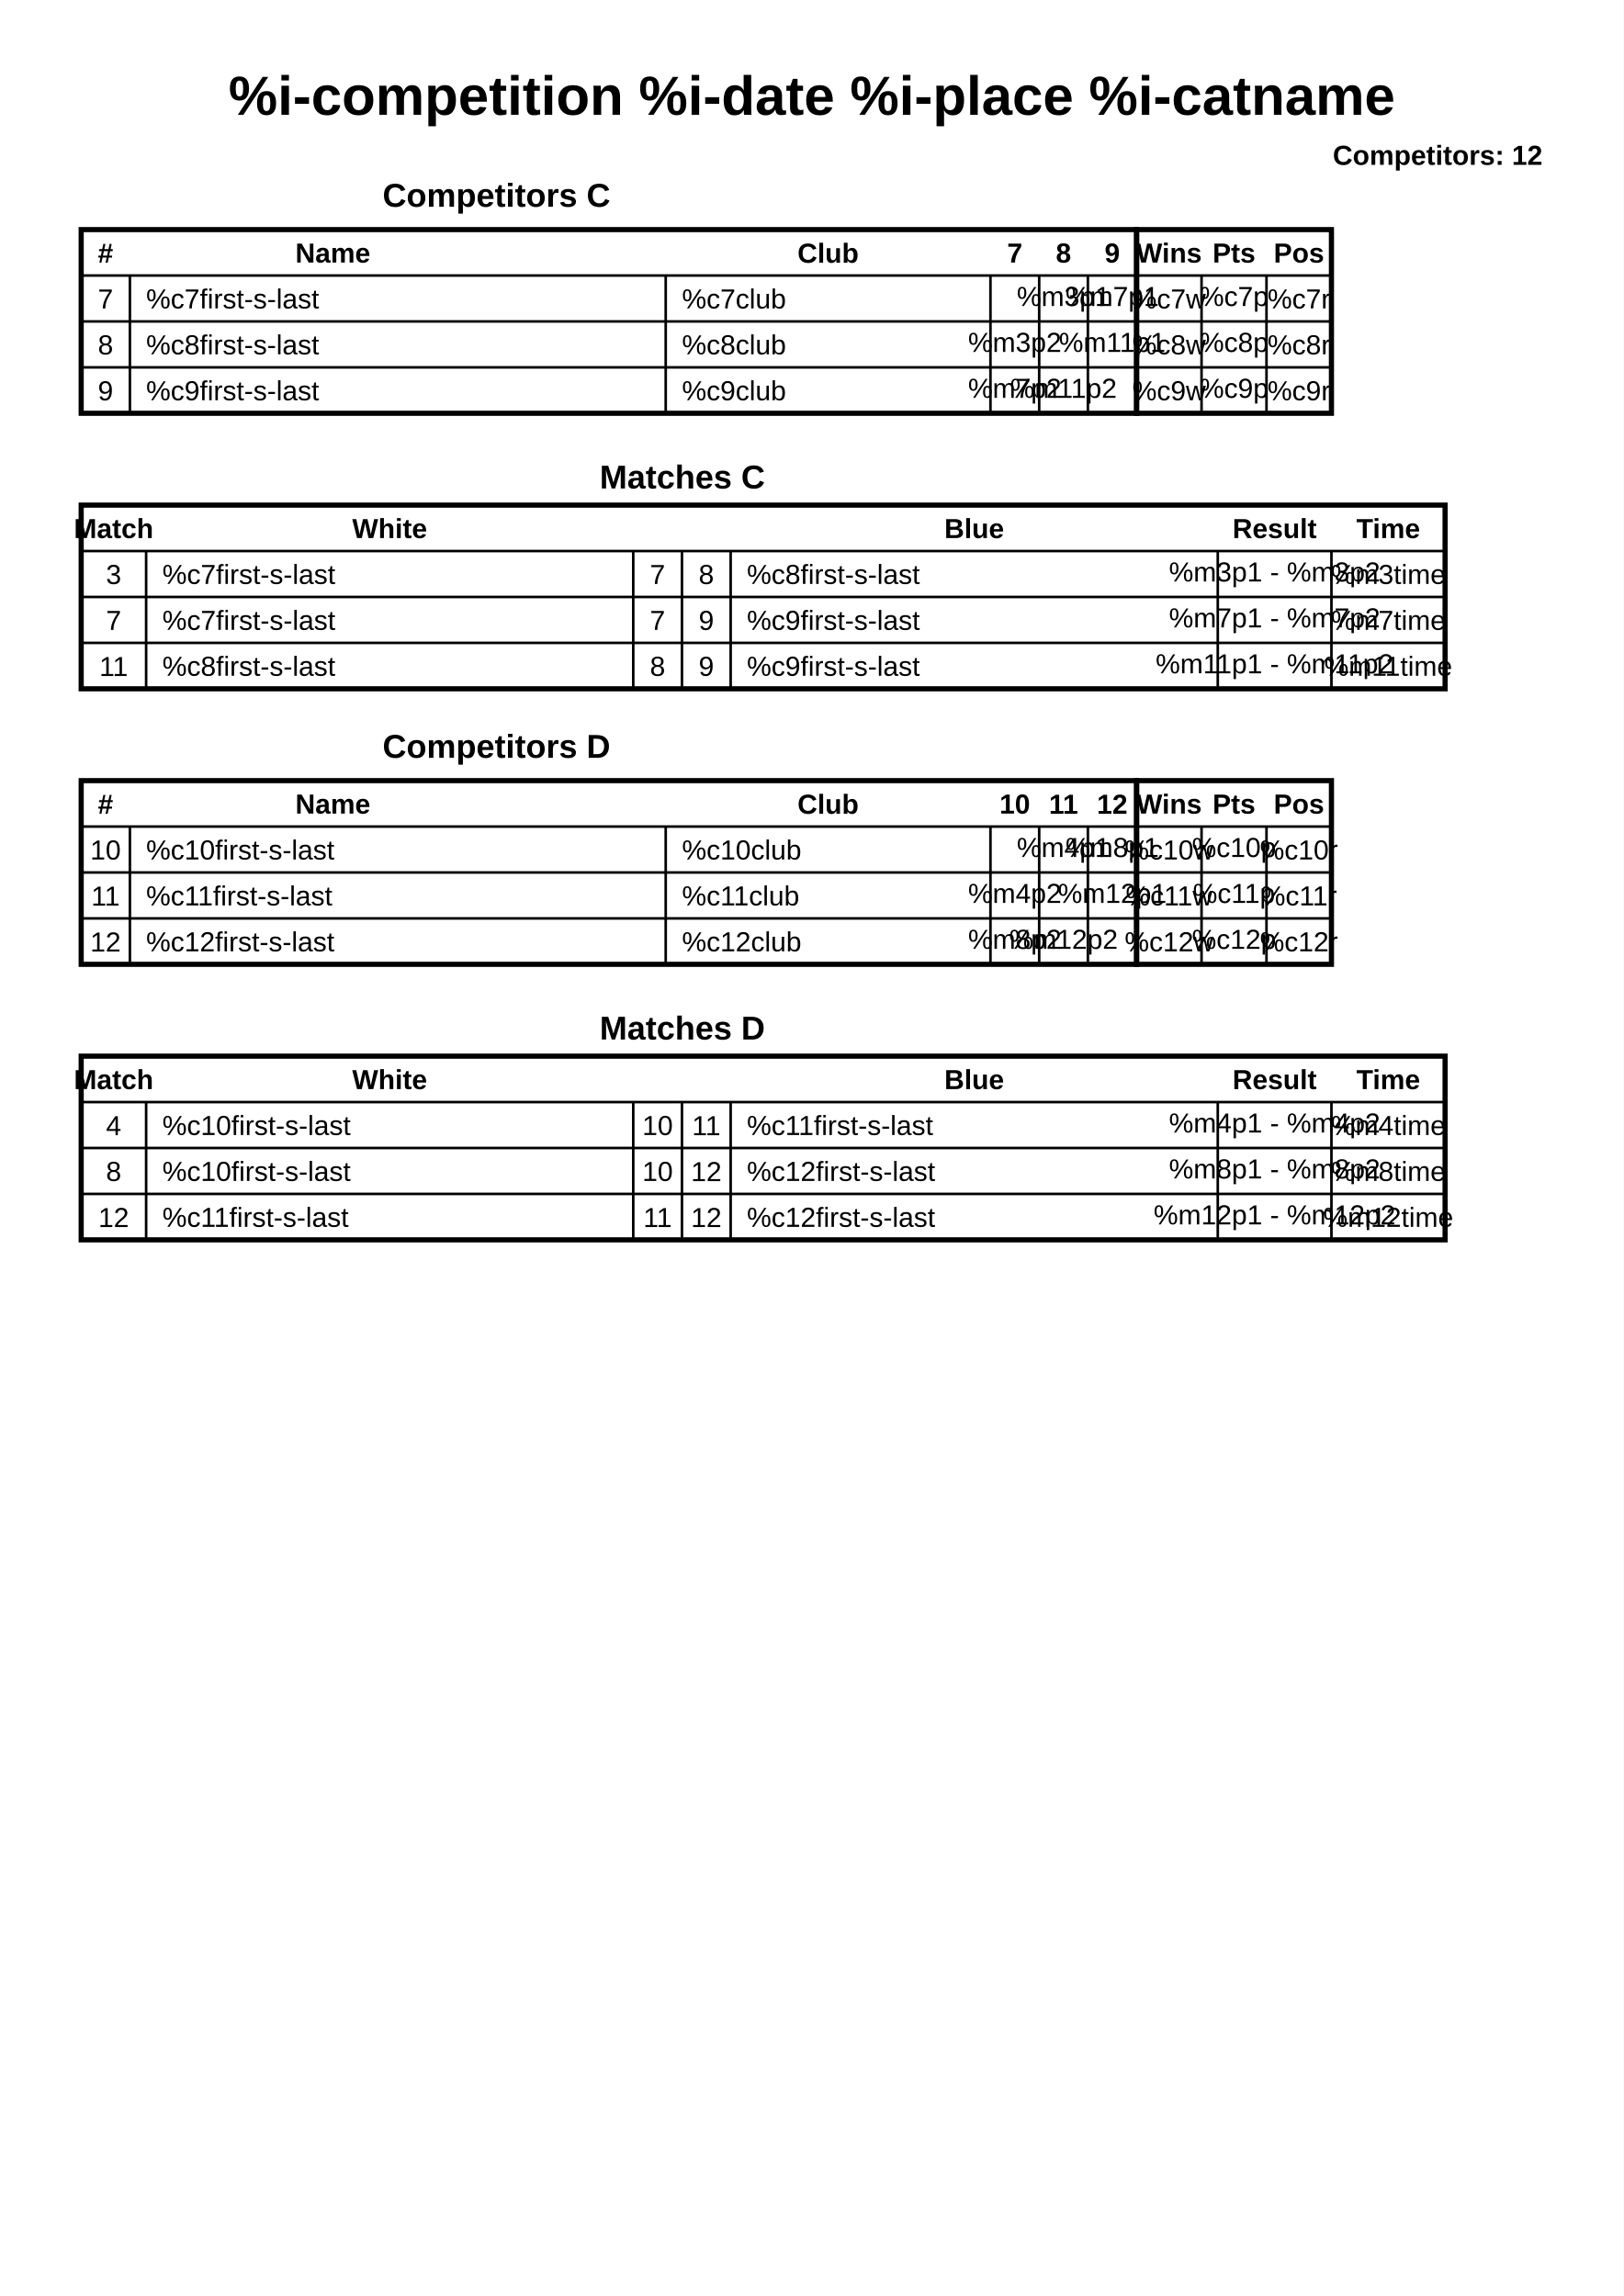
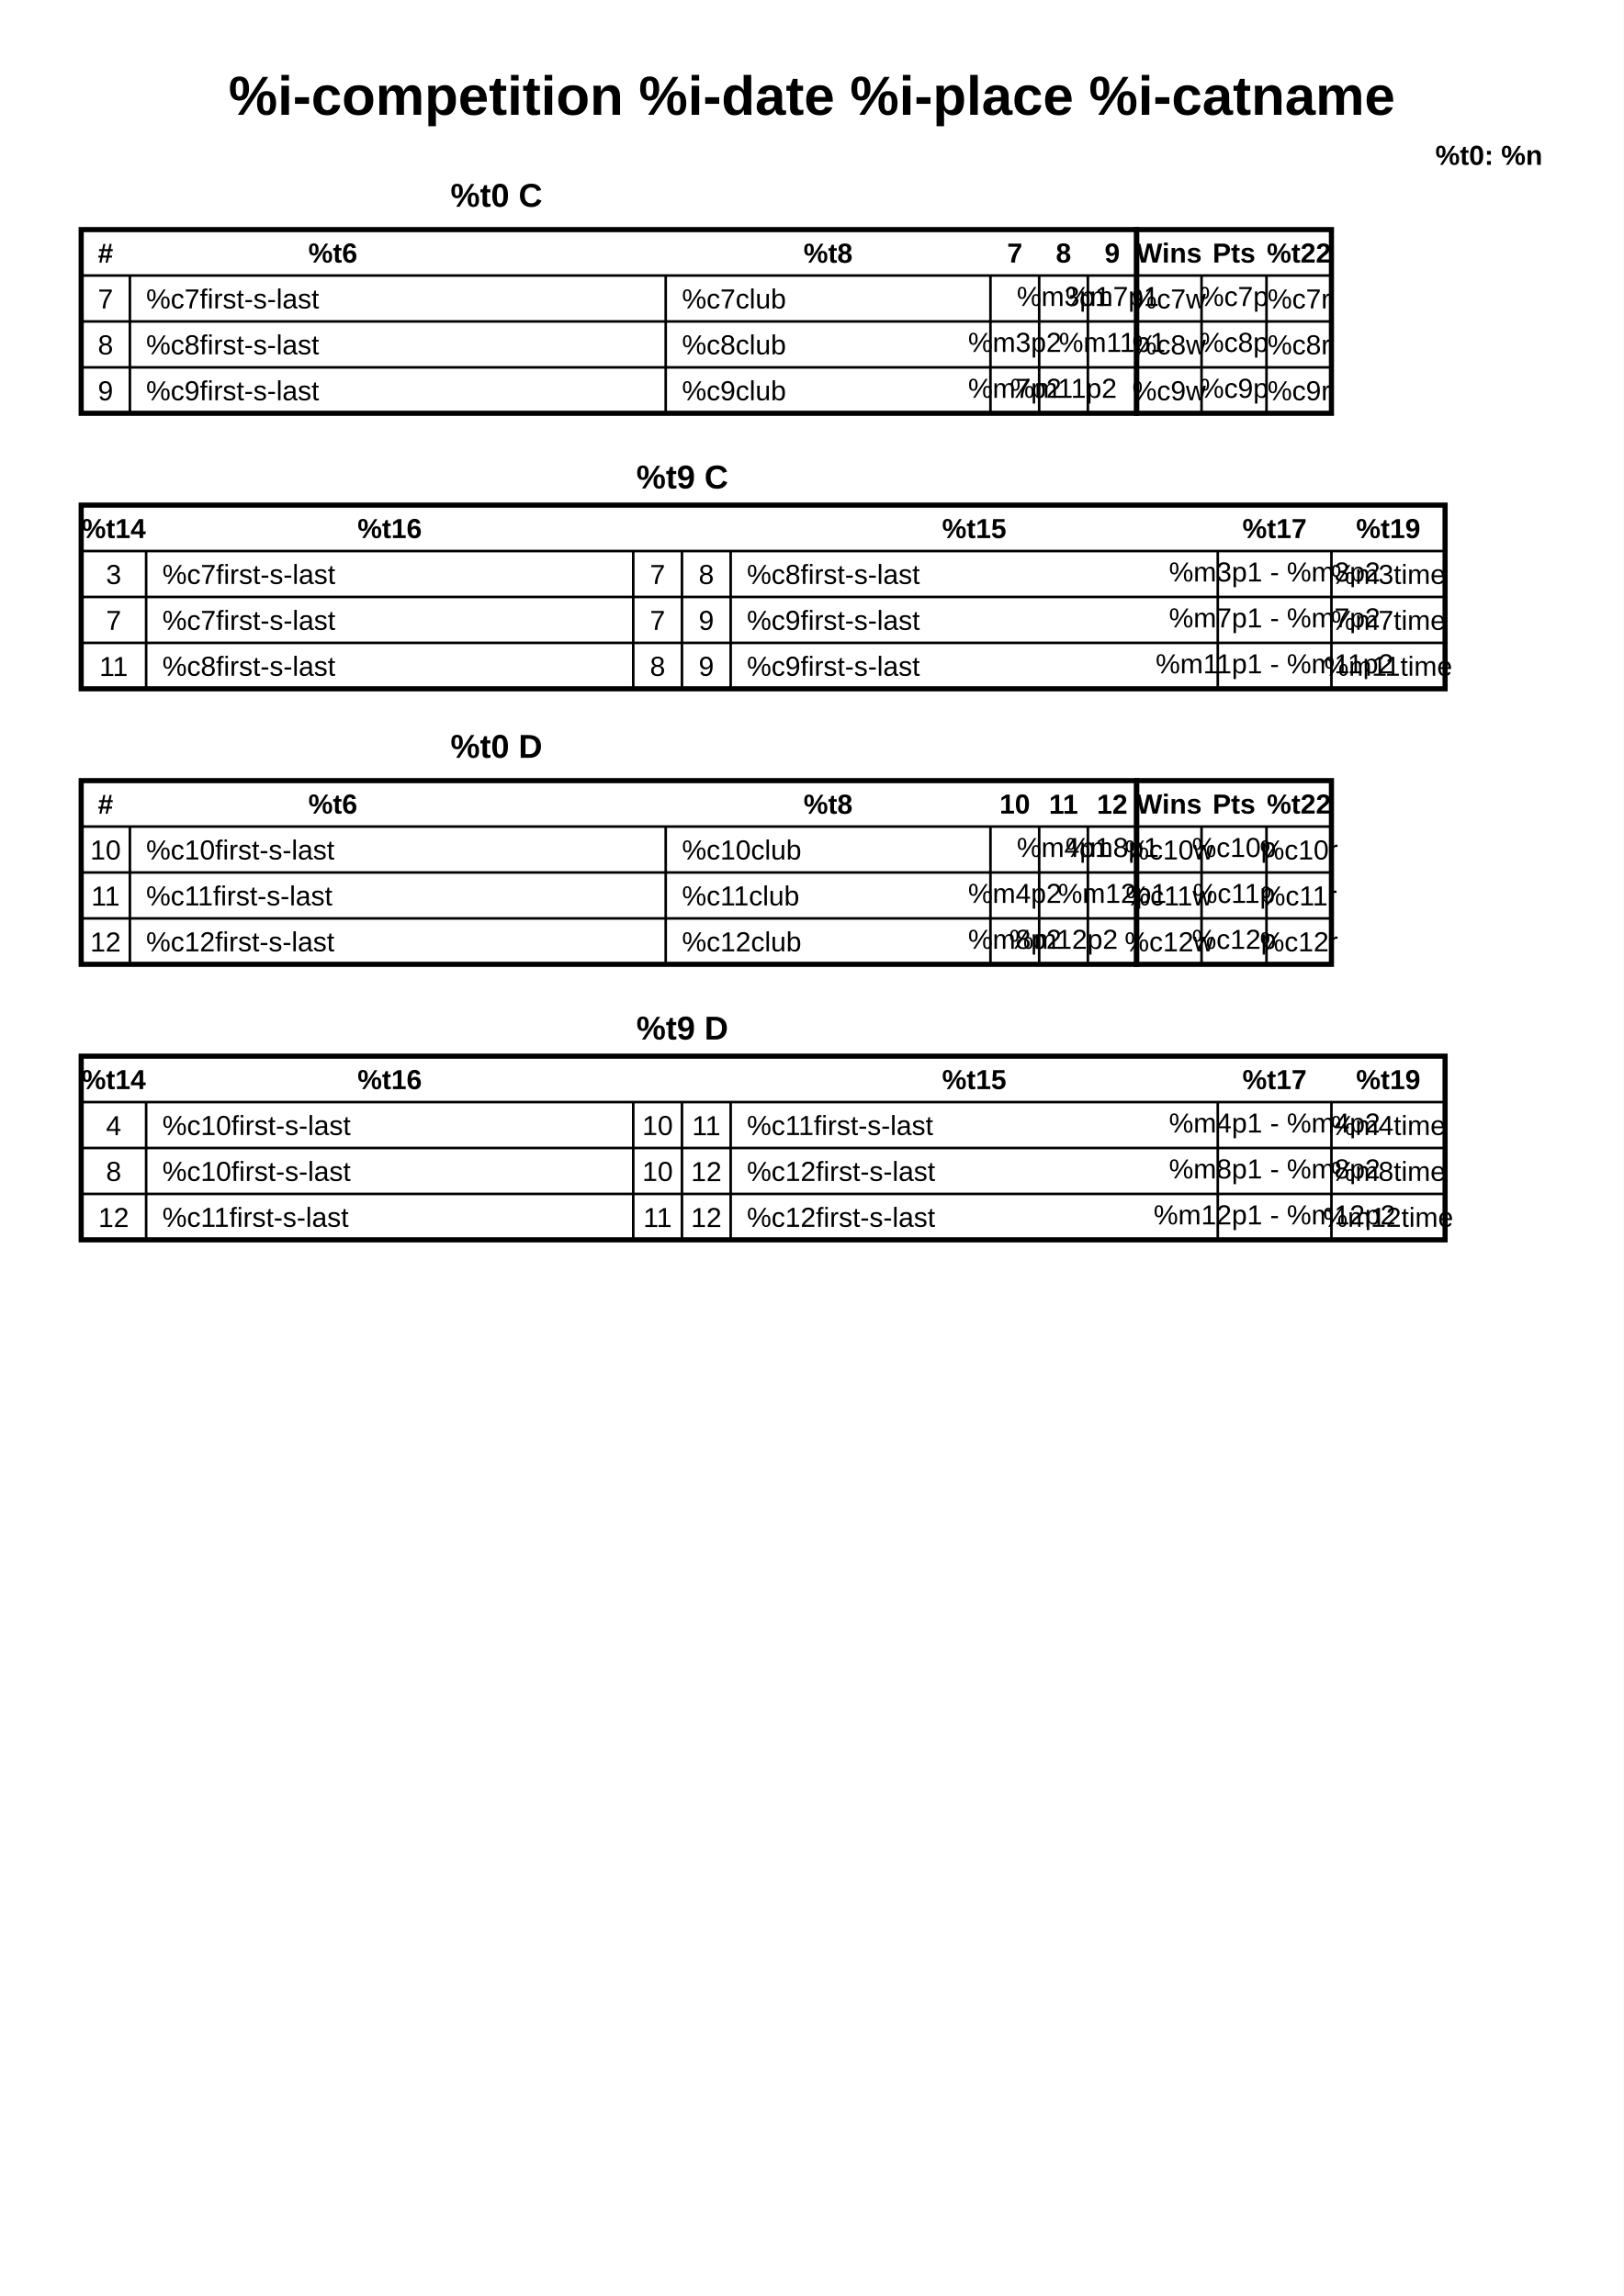
<svg xmlns="http://www.w3.org/2000/svg" width="630px" height="891px" id="judoshiai" version="1.1">
  <style type="text/css">  tspan.cmpx { fill: red; }  </style>
  <g id="layer1" style="opacity:1">
    <rect x="0.00" y="0.00" width="630.00" height="891.00" style="fill:white;stroke:none" />
    <text style="font-size:21.38px;font-style:normal;font-weight:bold;letter-spacing:0px;word-spacing:0px;fill:#000000;fill-opacity:1;stroke:none;font-family:Arial;text-anchor:middle;text-align:center" x="315.00" y="44.55">
      <tspan>%i-competition  %i-date  %i-place   %i-catname</tspan>
    </text>
    <text style="font-size:10.69px;font-style:normal;font-weight:bold;line-height:125%;letter-spacing:0px;word-spacing:0px;fill:#000000;fill-opacity:1;stroke:none;font-family:Arial;text-anchor:end;text-align:left" x="598.50" y="63.97">
-       <tspan>Competitors: 12</tspan>
+       <tspan>%t0: %n</tspan>
    </text>
    <path d="M 31.50,89.10 l 409.50,0.00 l 0.00,71.28 l -409.50,0.00 z" style="fill:none; stroke:black; stroke-width:2" />
    <path d="M 31.50,106.92 l 409.50,0.00" style="fill:none; stroke:black; stroke-width:1" />
    <path d="M 31.50,124.74 l 409.50,0.00" style="fill:none; stroke:black; stroke-width:1" />
    <path d="M 31.50,142.56 l 409.50,0.00" style="fill:none; stroke:black; stroke-width:1" />
    <path d="M 50.40,106.92 l 0.00,53.46" style="fill:none; stroke:black; stroke-width:1" />
    <path d="M 258.30,106.92 l 0.00,53.46" style="fill:none; stroke:black; stroke-width:1" />
    <path d="M 384.30,106.92 l 0.00,53.46" style="fill:none; stroke:black; stroke-width:1" />
    <path d="M 403.20,106.92 l 0.00,53.46" style="fill:none; stroke:black; stroke-width:1" />
    <path d="M 422.10,106.92 l 0.00,53.46" style="fill:none; stroke:black; stroke-width:1" />
    <text x="192.64" y="80.24" style="font-size:12.83px;font-style:normal;font-weight:bold;fill:#000000;fill-opacity:1;stroke:none;font-family:Arial;text-anchor:middle;text-align:center">
-       <tspan>Competitors C</tspan>
+       <tspan>%t0 C</tspan>
    </text>
    <text x="40.95" y="101.95" style="font-size:10.69px;font-style:normal;font-weight:bold;fill:#000000;fill-opacity:1;stroke:none;font-family:Arial;text-anchor:middle;text-align:center">
      <tspan>#</tspan>
    </text>
    <text x="129.15" y="101.89" style="font-size:10.69px;font-style:normal;font-weight:bold;fill:#000000;fill-opacity:1;stroke:none;font-family:Arial;text-anchor:middle;text-align:center">
-       <tspan>Name</tspan>
+       <tspan>%t6</tspan>
    </text>
    <text x="321.30" y="101.95" style="font-size:10.69px;font-style:normal;font-weight:bold;fill:#000000;fill-opacity:1;stroke:none;font-family:Arial;text-anchor:middle;text-align:center">
-       <tspan>Club</tspan>
+       <tspan>%t8</tspan>
    </text>
    <text x="393.75" y="101.89" style="font-size:10.69px;font-style:normal;font-weight:bold;fill:#000000;fill-opacity:1;stroke:none;font-family:Arial;text-anchor:middle;text-align:center">
      <tspan>7</tspan>
    </text>
    <text x="412.65" y="101.89" style="font-size:10.69px;font-style:normal;font-weight:bold;fill:#000000;fill-opacity:1;stroke:none;font-family:Arial;text-anchor:middle;text-align:center">
      <tspan>8</tspan>
    </text>
    <text x="431.55" y="101.89" style="font-size:10.69px;font-style:normal;font-weight:bold;fill:#000000;fill-opacity:1;stroke:none;font-family:Arial;text-anchor:middle;text-align:center">
      <tspan>9</tspan>
    </text>
    <text x="40.95" y="119.71" style="font-size:10.69px;font-style:normal;font-weight:normal;fill:#000000;fill-opacity:1;stroke:none;font-family:Arial;text-anchor:middle;text-align:center">
      <tspan>7</tspan>
    </text>
    <text x="56.70" y="119.69" style="font-size:10.69px;font-style:normal;font-weight:normal;fill:#000000;fill-opacity:1;stroke:none;font-family:Arial">
      <tspan>%c7first-s-last</tspan>
    </text>
    <text x="264.60" y="119.69" style="font-size:10.69px;font-style:normal;font-weight:normal;fill:#000000;fill-opacity:1;stroke:none;font-family:Arial">
      <tspan>%c7club</tspan>
    </text>
    <text x="40.95" y="137.53" style="font-size:10.69px;font-style:normal;font-weight:normal;fill:#000000;fill-opacity:1;stroke:none;font-family:Arial;text-anchor:middle;text-align:center">
      <tspan>8</tspan>
    </text>
    <text x="56.70" y="137.51" style="font-size:10.69px;font-style:normal;font-weight:normal;fill:#000000;fill-opacity:1;stroke:none;font-family:Arial">
      <tspan>%c8first-s-last</tspan>
    </text>
    <text x="264.60" y="137.51" style="font-size:10.69px;font-style:normal;font-weight:normal;fill:#000000;fill-opacity:1;stroke:none;font-family:Arial">
      <tspan>%c8club</tspan>
    </text>
    <text x="40.95" y="155.35" style="font-size:10.69px;font-style:normal;font-weight:normal;fill:#000000;fill-opacity:1;stroke:none;font-family:Arial;text-anchor:middle;text-align:center">
      <tspan>9</tspan>
    </text>
    <text x="56.70" y="155.33" style="font-size:10.69px;font-style:normal;font-weight:normal;fill:#000000;fill-opacity:1;stroke:none;font-family:Arial">
      <tspan>%c9first-s-last</tspan>
    </text>
    <text x="264.60" y="155.33" style="font-size:10.69px;font-style:normal;font-weight:normal;fill:#000000;fill-opacity:1;stroke:none;font-family:Arial">
      <tspan>%c9club</tspan>
    </text>
    <path d="M 441.00,89.10 l 75.60,0.00 l 0.00,71.28 l -75.60,0.00 z" style="fill:none; stroke:black; stroke-width:2" />
    <path d="M 441.00,106.92 l 75.60,0.00" style="fill:none; stroke:black; stroke-width:1" />
    <path d="M 441.00,124.74 l 75.60,0.00" style="fill:none; stroke:black; stroke-width:1" />
    <path d="M 441.00,142.56 l 75.60,0.00" style="fill:none; stroke:black; stroke-width:1" />
    <path d="M 466.20,106.92 l 0.00,53.46" style="fill:none; stroke:black; stroke-width:1" />
    <path d="M 491.40,106.92 l 0.00,53.46" style="fill:none; stroke:black; stroke-width:1" />
    <text x="453.60" y="101.89" style="font-size:10.69px;font-style:normal;font-weight:bold;fill:#000000;fill-opacity:1;stroke:none;font-family:Arial;text-anchor:middle;text-align:center">
      <tspan>Wins</tspan>
    </text>
    <text x="478.80" y="101.89" style="font-size:10.69px;font-style:normal;font-weight:bold;fill:#000000;fill-opacity:1;stroke:none;font-family:Arial;text-anchor:middle;text-align:center">
      <tspan>Pts</tspan>
    </text>
    <text x="504.00" y="101.89" style="font-size:10.69px;font-style:normal;font-weight:bold;fill:#000000;fill-opacity:1;stroke:none;font-family:Arial;text-anchor:middle;text-align:center">
-       <tspan>Pos</tspan>
+       <tspan>%t22</tspan>
    </text>
    <text x="453.60" y="119.69" style="font-size:10.69px;font-style:normal;font-weight:normal;fill:#000000;fill-opacity:1;stroke:none;font-family:Arial;text-anchor:middle;text-align:center">
      <tspan>%c7w</tspan>
    </text>
    <text x="478.80" y="118.74" style="font-size:10.69px;font-style:normal;font-weight:normal;fill:#000000;fill-opacity:1;stroke:none;font-family:Arial;text-anchor:middle;text-align:center">
      <tspan>%c7p</tspan>
    </text>
    <text x="504.00" y="119.69" style="font-size:10.69px;font-style:normal;font-weight:normal;fill:#000000;fill-opacity:1;stroke:none;font-family:Arial;text-anchor:middle;text-align:center">
      <tspan>%c7r</tspan>
    </text>
    <text x="453.60" y="137.51" style="font-size:10.69px;font-style:normal;font-weight:normal;fill:#000000;fill-opacity:1;stroke:none;font-family:Arial;text-anchor:middle;text-align:center">
      <tspan>%c8w</tspan>
    </text>
    <text x="478.80" y="136.56" style="font-size:10.69px;font-style:normal;font-weight:normal;fill:#000000;fill-opacity:1;stroke:none;font-family:Arial;text-anchor:middle;text-align:center">
      <tspan>%c8p</tspan>
    </text>
    <text x="504.00" y="137.51" style="font-size:10.69px;font-style:normal;font-weight:normal;fill:#000000;fill-opacity:1;stroke:none;font-family:Arial;text-anchor:middle;text-align:center">
      <tspan>%c8r</tspan>
    </text>
    <text x="453.60" y="155.33" style="font-size:10.69px;font-style:normal;font-weight:normal;fill:#000000;fill-opacity:1;stroke:none;font-family:Arial;text-anchor:middle;text-align:center">
      <tspan>%c9w</tspan>
    </text>
    <text x="478.80" y="154.38" style="font-size:10.69px;font-style:normal;font-weight:normal;fill:#000000;fill-opacity:1;stroke:none;font-family:Arial;text-anchor:middle;text-align:center">
      <tspan>%c9p</tspan>
    </text>
    <text x="504.00" y="155.33" style="font-size:10.69px;font-style:normal;font-weight:normal;fill:#000000;fill-opacity:1;stroke:none;font-family:Arial;text-anchor:middle;text-align:center">
      <tspan>%c9r</tspan>
    </text>
    <path d="M 31.50,196.02 l 529.20,0.00 l 0.00,71.28 l -529.20,0.00 z" style="fill:none; stroke:black; stroke-width:2" />
    <path d="M 31.50,213.84 l 529.20,0.00" style="fill:none; stroke:black; stroke-width:1" />
    <path d="M 31.50,231.66 l 529.20,0.00" style="fill:none; stroke:black; stroke-width:1" />
    <path d="M 31.50,249.48 l 529.20,0.00" style="fill:none; stroke:black; stroke-width:1" />
    <path d="M 56.70,213.84 l 0.00,53.46" style="fill:none; stroke:black; stroke-width:1" />
    <path d="M 245.70,213.84 l 0.00,53.46" style="fill:none; stroke:black; stroke-width:1" />
    <path d="M 264.60,213.84 l 0.00,53.46" style="fill:none; stroke:black; stroke-width:1" />
    <path d="M 283.50,213.84 l 0.00,53.46" style="fill:none; stroke:black; stroke-width:1" />
    <path d="M 472.50,213.84 l 0.00,53.46" style="fill:none; stroke:black; stroke-width:1" />
    <path d="M 516.60,213.84 l 0.00,53.46" style="fill:none; stroke:black; stroke-width:1" />
    <text x="264.75" y="189.56" style="font-size:12.83px;font-style:normal;font-weight:bold;fill:#000000;fill-opacity:1;stroke:none;font-family:Arial;text-anchor:middle;text-align:center">
-       <tspan>Matches C</tspan>
+       <tspan>%t9 C</tspan>
    </text>
    <text x="44.10" y="208.81" style="font-size:10.69px;font-style:normal;font-weight:bold;fill:#000000;fill-opacity:1;stroke:none;font-family:Arial;text-anchor:middle;text-align:center">
-       <tspan>Match</tspan>
+       <tspan>%t14</tspan>
    </text>
    <text x="151.20" y="208.81" style="font-size:10.69px;font-style:normal;font-weight:bold;fill:#000000;fill-opacity:1;stroke:none;font-family:Arial;text-anchor:middle;text-align:center">
-       <tspan>White</tspan>
+       <tspan>%t16</tspan>
    </text>
    <text x="378.00" y="208.81" style="font-size:10.69px;font-style:normal;font-weight:bold;fill:#000000;fill-opacity:1;stroke:none;font-family:Arial;text-anchor:middle;text-align:center">
-       <tspan>Blue</tspan>
+       <tspan>%t15</tspan>
    </text>
    <text x="494.55" y="208.81" style="font-size:10.69px;font-style:normal;font-weight:bold;fill:#000000;fill-opacity:1;stroke:none;font-family:Arial;text-anchor:middle;text-align:center">
-       <tspan>Result</tspan>
+       <tspan>%t17</tspan>
    </text>
    <text x="538.65" y="208.81" style="font-size:10.69px;font-style:normal;font-weight:bold;fill:#000000;fill-opacity:1;stroke:none;font-family:Arial;text-anchor:middle;text-align:center">
-       <tspan>Time</tspan>
+       <tspan>%t19</tspan>
    </text>
    <text x="255.15" y="226.63" style="font-size:10.69px;font-style:normal;font-weight:normal;fill:#000000;fill-opacity:1;stroke:none;font-family:Arial;text-anchor:middle;text-align:center">
      <tspan>7</tspan>
    </text>
    <text x="274.05" y="226.63" style="font-size:10.69px;font-style:normal;font-weight:normal;fill:#000000;fill-opacity:1;stroke:none;font-family:Arial;text-anchor:middle;text-align:center">
      <tspan>8</tspan>
    </text>
    <text x="44.10" y="226.63" style="font-size:10.69px;font-style:normal;font-weight:normal;fill:#000000;fill-opacity:1;stroke:none;font-family:Arial;text-anchor:middle;text-align:center">
      <tspan>3</tspan>
    </text>
    <text x="63.00" y="226.61" style="font-size:10.69px;font-style:normal;font-weight:normal;fill:#000000;fill-opacity:1;stroke:none;font-family:Arial">
      <tspan>%c7first-s-last</tspan>
    </text>
    <text x="289.80" y="226.61" style="font-size:10.69px;font-style:normal;font-weight:normal;fill:#000000;fill-opacity:1;stroke:none;font-family:Arial">
      <tspan>%c8first-s-last</tspan>
    </text>
    <text x="494.55" y="225.66" style="font-size:10.69px;font-style:normal;font-weight:normal;fill:#000000;fill-opacity:1;stroke:none;font-family:Arial;text-anchor:middle;text-align:center">
      <tspan>%m3p1 - %m3p2</tspan>
    </text>
    <text x="538.65" y="226.61" style="font-size:10.69px;font-style:normal;font-weight:normal;fill:#000000;fill-opacity:1;stroke:none;font-family:Arial;text-anchor:middle;text-align:center">
      <tspan>%m3time</tspan>
    </text>
    <text x="412.65" y="118.74" style="font-size:10.69px;font-style:normal;font-weight:normal;fill:#000000;fill-opacity:1;stroke:none;font-family:Arial;text-anchor:middle;text-align:center">
      <tspan>%m3p1</tspan>
    </text>
    <text x="393.75" y="136.56" style="font-size:10.69px;font-style:normal;font-weight:normal;fill:#000000;fill-opacity:1;stroke:none;font-family:Arial;text-anchor:middle;text-align:center">
      <tspan>%m3p2</tspan>
    </text>
    <text x="255.15" y="244.45" style="font-size:10.69px;font-style:normal;font-weight:normal;fill:#000000;fill-opacity:1;stroke:none;font-family:Arial;text-anchor:middle;text-align:center">
      <tspan>7</tspan>
    </text>
    <text x="274.05" y="244.45" style="font-size:10.69px;font-style:normal;font-weight:normal;fill:#000000;fill-opacity:1;stroke:none;font-family:Arial;text-anchor:middle;text-align:center">
      <tspan>9</tspan>
    </text>
    <text x="44.10" y="244.45" style="font-size:10.69px;font-style:normal;font-weight:normal;fill:#000000;fill-opacity:1;stroke:none;font-family:Arial;text-anchor:middle;text-align:center">
      <tspan>7</tspan>
    </text>
    <text x="63.00" y="244.43" style="font-size:10.69px;font-style:normal;font-weight:normal;fill:#000000;fill-opacity:1;stroke:none;font-family:Arial">
      <tspan>%c7first-s-last</tspan>
    </text>
    <text x="289.80" y="244.43" style="font-size:10.69px;font-style:normal;font-weight:normal;fill:#000000;fill-opacity:1;stroke:none;font-family:Arial">
      <tspan>%c9first-s-last</tspan>
    </text>
    <text x="494.55" y="243.48" style="font-size:10.69px;font-style:normal;font-weight:normal;fill:#000000;fill-opacity:1;stroke:none;font-family:Arial;text-anchor:middle;text-align:center">
      <tspan>%m7p1 - %m7p2</tspan>
    </text>
    <text x="538.65" y="244.43" style="font-size:10.69px;font-style:normal;font-weight:normal;fill:#000000;fill-opacity:1;stroke:none;font-family:Arial;text-anchor:middle;text-align:center">
      <tspan>%m7time</tspan>
    </text>
    <text x="431.55" y="118.74" style="font-size:10.69px;font-style:normal;font-weight:normal;fill:#000000;fill-opacity:1;stroke:none;font-family:Arial;text-anchor:middle;text-align:center">
      <tspan>%m7p1</tspan>
    </text>
    <text x="393.75" y="154.38" style="font-size:10.69px;font-style:normal;font-weight:normal;fill:#000000;fill-opacity:1;stroke:none;font-family:Arial;text-anchor:middle;text-align:center">
      <tspan>%m7p2</tspan>
    </text>
    <text x="255.15" y="262.27" style="font-size:10.69px;font-style:normal;font-weight:normal;fill:#000000;fill-opacity:1;stroke:none;font-family:Arial;text-anchor:middle;text-align:center">
      <tspan>8</tspan>
    </text>
    <text x="274.05" y="262.27" style="font-size:10.69px;font-style:normal;font-weight:normal;fill:#000000;fill-opacity:1;stroke:none;font-family:Arial;text-anchor:middle;text-align:center">
      <tspan>9</tspan>
    </text>
    <text x="44.10" y="262.34" style="font-size:10.69px;font-style:normal;font-weight:normal;fill:#000000;fill-opacity:1;stroke:none;font-family:Arial;text-anchor:middle;text-align:center">
      <tspan>11</tspan>
    </text>
    <text x="63.00" y="262.25" style="font-size:10.69px;font-style:normal;font-weight:normal;fill:#000000;fill-opacity:1;stroke:none;font-family:Arial">
      <tspan>%c8first-s-last</tspan>
    </text>
    <text x="289.80" y="262.25" style="font-size:10.69px;font-style:normal;font-weight:normal;fill:#000000;fill-opacity:1;stroke:none;font-family:Arial">
      <tspan>%c9first-s-last</tspan>
    </text>
    <text x="494.55" y="261.30" style="font-size:10.69px;font-style:normal;font-weight:normal;fill:#000000;fill-opacity:1;stroke:none;font-family:Arial;text-anchor:middle;text-align:center">
      <tspan>%m11p1 - %m11p2</tspan>
    </text>
    <text x="538.65" y="262.25" style="font-size:10.69px;font-style:normal;font-weight:normal;fill:#000000;fill-opacity:1;stroke:none;font-family:Arial;text-anchor:middle;text-align:center">
      <tspan>%m11time</tspan>
    </text>
    <text x="431.55" y="136.56" style="font-size:10.69px;font-style:normal;font-weight:normal;fill:#000000;fill-opacity:1;stroke:none;font-family:Arial;text-anchor:middle;text-align:center">
      <tspan>%m11p1</tspan>
    </text>
    <text x="412.65" y="154.38" style="font-size:10.69px;font-style:normal;font-weight:normal;fill:#000000;fill-opacity:1;stroke:none;font-family:Arial;text-anchor:middle;text-align:center">
      <tspan>%m11p2</tspan>
    </text>
    <path d="M 31.50,302.94 l 409.50,0.00 l 0.00,71.28 l -409.50,0.00 z" style="fill:none; stroke:black; stroke-width:2" />
    <path d="M 31.50,320.76 l 409.50,0.00" style="fill:none; stroke:black; stroke-width:1" />
    <path d="M 31.50,338.58 l 409.50,0.00" style="fill:none; stroke:black; stroke-width:1" />
    <path d="M 31.50,356.40 l 409.50,0.00" style="fill:none; stroke:black; stroke-width:1" />
    <path d="M 50.40,320.76 l 0.00,53.46" style="fill:none; stroke:black; stroke-width:1" />
    <path d="M 258.30,320.76 l 0.00,53.46" style="fill:none; stroke:black; stroke-width:1" />
    <path d="M 384.30,320.76 l 0.00,53.46" style="fill:none; stroke:black; stroke-width:1" />
    <path d="M 403.20,320.76 l 0.00,53.46" style="fill:none; stroke:black; stroke-width:1" />
    <path d="M 422.10,320.76 l 0.00,53.46" style="fill:none; stroke:black; stroke-width:1" />
    <text x="192.63" y="294.08" style="font-size:12.83px;font-style:normal;font-weight:bold;fill:#000000;fill-opacity:1;stroke:none;font-family:Arial;text-anchor:middle;text-align:center">
-       <tspan>Competitors D</tspan>
+       <tspan>%t0 D</tspan>
    </text>
    <text x="40.95" y="315.79" style="font-size:10.69px;font-style:normal;font-weight:bold;fill:#000000;fill-opacity:1;stroke:none;font-family:Arial;text-anchor:middle;text-align:center">
      <tspan>#</tspan>
    </text>
    <text x="129.15" y="315.73" style="font-size:10.69px;font-style:normal;font-weight:bold;fill:#000000;fill-opacity:1;stroke:none;font-family:Arial;text-anchor:middle;text-align:center">
-       <tspan>Name</tspan>
+       <tspan>%t6</tspan>
    </text>
    <text x="321.30" y="315.79" style="font-size:10.69px;font-style:normal;font-weight:bold;fill:#000000;fill-opacity:1;stroke:none;font-family:Arial;text-anchor:middle;text-align:center">
-       <tspan>Club</tspan>
+       <tspan>%t8</tspan>
    </text>
    <text x="393.75" y="315.73" style="font-size:10.69px;font-style:normal;font-weight:bold;fill:#000000;fill-opacity:1;stroke:none;font-family:Arial;text-anchor:middle;text-align:center">
      <tspan>10</tspan>
    </text>
    <text x="412.65" y="315.80" style="font-size:10.69px;font-style:normal;font-weight:bold;fill:#000000;fill-opacity:1;stroke:none;font-family:Arial;text-anchor:middle;text-align:center">
      <tspan>11</tspan>
    </text>
    <text x="431.55" y="315.80" style="font-size:10.69px;font-style:normal;font-weight:bold;fill:#000000;fill-opacity:1;stroke:none;font-family:Arial;text-anchor:middle;text-align:center">
      <tspan>12</tspan>
    </text>
    <text x="40.95" y="333.55" style="font-size:10.69px;font-style:normal;font-weight:normal;fill:#000000;fill-opacity:1;stroke:none;font-family:Arial;text-anchor:middle;text-align:center">
      <tspan>10</tspan>
    </text>
    <text x="56.70" y="333.53" style="font-size:10.69px;font-style:normal;font-weight:normal;fill:#000000;fill-opacity:1;stroke:none;font-family:Arial">
      <tspan>%c10first-s-last</tspan>
    </text>
    <text x="264.60" y="333.53" style="font-size:10.69px;font-style:normal;font-weight:normal;fill:#000000;fill-opacity:1;stroke:none;font-family:Arial">
      <tspan>%c10club</tspan>
    </text>
    <text x="40.95" y="351.44" style="font-size:10.69px;font-style:normal;font-weight:normal;fill:#000000;fill-opacity:1;stroke:none;font-family:Arial;text-anchor:middle;text-align:center">
      <tspan>11</tspan>
    </text>
    <text x="56.70" y="351.35" style="font-size:10.69px;font-style:normal;font-weight:normal;fill:#000000;fill-opacity:1;stroke:none;font-family:Arial">
      <tspan>%c11first-s-last</tspan>
    </text>
    <text x="264.60" y="351.35" style="font-size:10.69px;font-style:normal;font-weight:normal;fill:#000000;fill-opacity:1;stroke:none;font-family:Arial">
      <tspan>%c11club</tspan>
    </text>
    <text x="40.95" y="369.26" style="font-size:10.69px;font-style:normal;font-weight:normal;fill:#000000;fill-opacity:1;stroke:none;font-family:Arial;text-anchor:middle;text-align:center">
      <tspan>12</tspan>
    </text>
    <text x="56.70" y="369.17" style="font-size:10.69px;font-style:normal;font-weight:normal;fill:#000000;fill-opacity:1;stroke:none;font-family:Arial">
      <tspan>%c12first-s-last</tspan>
    </text>
    <text x="264.60" y="369.17" style="font-size:10.69px;font-style:normal;font-weight:normal;fill:#000000;fill-opacity:1;stroke:none;font-family:Arial">
      <tspan>%c12club</tspan>
    </text>
    <path d="M 441.00,302.94 l 75.60,0.00 l 0.00,71.28 l -75.60,0.00 z" style="fill:none; stroke:black; stroke-width:2" />
    <path d="M 441.00,320.76 l 75.60,0.00" style="fill:none; stroke:black; stroke-width:1" />
    <path d="M 441.00,338.58 l 75.60,0.00" style="fill:none; stroke:black; stroke-width:1" />
    <path d="M 441.00,356.40 l 75.60,0.00" style="fill:none; stroke:black; stroke-width:1" />
    <path d="M 466.20,320.76 l 0.00,53.46" style="fill:none; stroke:black; stroke-width:1" />
    <path d="M 491.40,320.76 l 0.00,53.46" style="fill:none; stroke:black; stroke-width:1" />
    <text x="453.60" y="315.73" style="font-size:10.69px;font-style:normal;font-weight:bold;fill:#000000;fill-opacity:1;stroke:none;font-family:Arial;text-anchor:middle;text-align:center">
      <tspan>Wins</tspan>
    </text>
    <text x="478.80" y="315.73" style="font-size:10.69px;font-style:normal;font-weight:bold;fill:#000000;fill-opacity:1;stroke:none;font-family:Arial;text-anchor:middle;text-align:center">
      <tspan>Pts</tspan>
    </text>
    <text x="504.00" y="315.73" style="font-size:10.69px;font-style:normal;font-weight:bold;fill:#000000;fill-opacity:1;stroke:none;font-family:Arial;text-anchor:middle;text-align:center">
-       <tspan>Pos</tspan>
+       <tspan>%t22</tspan>
    </text>
    <text x="453.60" y="333.53" style="font-size:10.69px;font-style:normal;font-weight:normal;fill:#000000;fill-opacity:1;stroke:none;font-family:Arial;text-anchor:middle;text-align:center">
      <tspan>%c10w</tspan>
    </text>
    <text x="478.80" y="332.58" style="font-size:10.69px;font-style:normal;font-weight:normal;fill:#000000;fill-opacity:1;stroke:none;font-family:Arial;text-anchor:middle;text-align:center">
      <tspan>%c10p</tspan>
    </text>
    <text x="504.00" y="333.53" style="font-size:10.69px;font-style:normal;font-weight:normal;fill:#000000;fill-opacity:1;stroke:none;font-family:Arial;text-anchor:middle;text-align:center">
      <tspan>%c10r</tspan>
    </text>
    <text x="453.60" y="351.35" style="font-size:10.69px;font-style:normal;font-weight:normal;fill:#000000;fill-opacity:1;stroke:none;font-family:Arial;text-anchor:middle;text-align:center">
      <tspan>%c11w</tspan>
    </text>
    <text x="478.80" y="350.40" style="font-size:10.69px;font-style:normal;font-weight:normal;fill:#000000;fill-opacity:1;stroke:none;font-family:Arial;text-anchor:middle;text-align:center">
      <tspan>%c11p</tspan>
    </text>
    <text x="504.00" y="351.35" style="font-size:10.69px;font-style:normal;font-weight:normal;fill:#000000;fill-opacity:1;stroke:none;font-family:Arial;text-anchor:middle;text-align:center">
      <tspan>%c11r</tspan>
    </text>
    <text x="453.60" y="369.17" style="font-size:10.69px;font-style:normal;font-weight:normal;fill:#000000;fill-opacity:1;stroke:none;font-family:Arial;text-anchor:middle;text-align:center">
      <tspan>%c12w</tspan>
    </text>
    <text x="478.80" y="368.22" style="font-size:10.69px;font-style:normal;font-weight:normal;fill:#000000;fill-opacity:1;stroke:none;font-family:Arial;text-anchor:middle;text-align:center">
      <tspan>%c12p</tspan>
    </text>
    <text x="504.00" y="369.17" style="font-size:10.69px;font-style:normal;font-weight:normal;fill:#000000;fill-opacity:1;stroke:none;font-family:Arial;text-anchor:middle;text-align:center">
      <tspan>%c12r</tspan>
    </text>
    <path d="M 31.50,409.86 l 529.20,0.00 l 0.00,71.28 l -529.20,0.00 z" style="fill:none; stroke:black; stroke-width:2" />
    <path d="M 31.50,427.68 l 529.20,0.00" style="fill:none; stroke:black; stroke-width:1" />
    <path d="M 31.50,445.50 l 529.20,0.00" style="fill:none; stroke:black; stroke-width:1" />
    <path d="M 31.50,463.32 l 529.20,0.00" style="fill:none; stroke:black; stroke-width:1" />
    <path d="M 56.70,427.68 l 0.00,53.46" style="fill:none; stroke:black; stroke-width:1" />
    <path d="M 245.70,427.68 l 0.00,53.46" style="fill:none; stroke:black; stroke-width:1" />
    <path d="M 264.60,427.68 l 0.00,53.46" style="fill:none; stroke:black; stroke-width:1" />
    <path d="M 283.50,427.68 l 0.00,53.46" style="fill:none; stroke:black; stroke-width:1" />
    <path d="M 472.50,427.68 l 0.00,53.46" style="fill:none; stroke:black; stroke-width:1" />
    <path d="M 516.60,427.68 l 0.00,53.46" style="fill:none; stroke:black; stroke-width:1" />
    <text x="264.75" y="403.40" style="font-size:12.83px;font-style:normal;font-weight:bold;fill:#000000;fill-opacity:1;stroke:none;font-family:Arial;text-anchor:middle;text-align:center">
-       <tspan>Matches D</tspan>
+       <tspan>%t9 D</tspan>
    </text>
    <text x="44.10" y="422.65" style="font-size:10.69px;font-style:normal;font-weight:bold;fill:#000000;fill-opacity:1;stroke:none;font-family:Arial;text-anchor:middle;text-align:center">
-       <tspan>Match</tspan>
+       <tspan>%t14</tspan>
    </text>
    <text x="151.20" y="422.65" style="font-size:10.69px;font-style:normal;font-weight:bold;fill:#000000;fill-opacity:1;stroke:none;font-family:Arial;text-anchor:middle;text-align:center">
-       <tspan>White</tspan>
+       <tspan>%t16</tspan>
    </text>
    <text x="378.00" y="422.65" style="font-size:10.69px;font-style:normal;font-weight:bold;fill:#000000;fill-opacity:1;stroke:none;font-family:Arial;text-anchor:middle;text-align:center">
-       <tspan>Blue</tspan>
+       <tspan>%t15</tspan>
    </text>
    <text x="494.55" y="422.65" style="font-size:10.69px;font-style:normal;font-weight:bold;fill:#000000;fill-opacity:1;stroke:none;font-family:Arial;text-anchor:middle;text-align:center">
-       <tspan>Result</tspan>
+       <tspan>%t17</tspan>
    </text>
    <text x="538.65" y="422.65" style="font-size:10.69px;font-style:normal;font-weight:bold;fill:#000000;fill-opacity:1;stroke:none;font-family:Arial;text-anchor:middle;text-align:center">
-       <tspan>Time</tspan>
+       <tspan>%t19</tspan>
    </text>
    <text x="255.15" y="440.47" style="font-size:10.69px;font-style:normal;font-weight:normal;fill:#000000;fill-opacity:1;stroke:none;font-family:Arial;text-anchor:middle;text-align:center">
      <tspan>10</tspan>
    </text>
    <text x="274.05" y="440.54" style="font-size:10.69px;font-style:normal;font-weight:normal;fill:#000000;fill-opacity:1;stroke:none;font-family:Arial;text-anchor:middle;text-align:center">
      <tspan>11</tspan>
    </text>
    <text x="44.10" y="440.53" style="font-size:10.69px;font-style:normal;font-weight:normal;fill:#000000;fill-opacity:1;stroke:none;font-family:Arial;text-anchor:middle;text-align:center">
      <tspan>4</tspan>
    </text>
    <text x="63.00" y="440.45" style="font-size:10.69px;font-style:normal;font-weight:normal;fill:#000000;fill-opacity:1;stroke:none;font-family:Arial">
      <tspan>%c10first-s-last</tspan>
    </text>
    <text x="289.80" y="440.45" style="font-size:10.69px;font-style:normal;font-weight:normal;fill:#000000;fill-opacity:1;stroke:none;font-family:Arial">
      <tspan>%c11first-s-last</tspan>
    </text>
    <text x="494.55" y="439.50" style="font-size:10.69px;font-style:normal;font-weight:normal;fill:#000000;fill-opacity:1;stroke:none;font-family:Arial;text-anchor:middle;text-align:center">
      <tspan>%m4p1 - %m4p2</tspan>
    </text>
    <text x="538.65" y="440.45" style="font-size:10.69px;font-style:normal;font-weight:normal;fill:#000000;fill-opacity:1;stroke:none;font-family:Arial;text-anchor:middle;text-align:center">
      <tspan>%m4time</tspan>
    </text>
    <text x="412.65" y="332.58" style="font-size:10.69px;font-style:normal;font-weight:normal;fill:#000000;fill-opacity:1;stroke:none;font-family:Arial;text-anchor:middle;text-align:center">
      <tspan>%m4p1</tspan>
    </text>
    <text x="393.75" y="350.40" style="font-size:10.69px;font-style:normal;font-weight:normal;fill:#000000;fill-opacity:1;stroke:none;font-family:Arial;text-anchor:middle;text-align:center">
      <tspan>%m4p2</tspan>
    </text>
    <text x="255.15" y="458.29" style="font-size:10.69px;font-style:normal;font-weight:normal;fill:#000000;fill-opacity:1;stroke:none;font-family:Arial;text-anchor:middle;text-align:center">
      <tspan>10</tspan>
    </text>
    <text x="274.05" y="458.36" style="font-size:10.69px;font-style:normal;font-weight:normal;fill:#000000;fill-opacity:1;stroke:none;font-family:Arial;text-anchor:middle;text-align:center">
      <tspan>12</tspan>
    </text>
    <text x="44.10" y="458.29" style="font-size:10.69px;font-style:normal;font-weight:normal;fill:#000000;fill-opacity:1;stroke:none;font-family:Arial;text-anchor:middle;text-align:center">
      <tspan>8</tspan>
    </text>
    <text x="63.00" y="458.27" style="font-size:10.69px;font-style:normal;font-weight:normal;fill:#000000;fill-opacity:1;stroke:none;font-family:Arial">
      <tspan>%c10first-s-last</tspan>
    </text>
    <text x="289.80" y="458.27" style="font-size:10.69px;font-style:normal;font-weight:normal;fill:#000000;fill-opacity:1;stroke:none;font-family:Arial">
      <tspan>%c12first-s-last</tspan>
    </text>
    <text x="494.55" y="457.32" style="font-size:10.69px;font-style:normal;font-weight:normal;fill:#000000;fill-opacity:1;stroke:none;font-family:Arial;text-anchor:middle;text-align:center">
      <tspan>%m8p1 - %m8p2</tspan>
    </text>
    <text x="538.65" y="458.27" style="font-size:10.69px;font-style:normal;font-weight:normal;fill:#000000;fill-opacity:1;stroke:none;font-family:Arial;text-anchor:middle;text-align:center">
      <tspan>%m8time</tspan>
    </text>
    <text x="431.55" y="332.58" style="font-size:10.69px;font-style:normal;font-weight:normal;fill:#000000;fill-opacity:1;stroke:none;font-family:Arial;text-anchor:middle;text-align:center">
      <tspan>%m8p1</tspan>
    </text>
    <text x="393.75" y="368.22" style="font-size:10.69px;font-style:normal;font-weight:normal;fill:#000000;fill-opacity:1;stroke:none;font-family:Arial;text-anchor:middle;text-align:center">
      <tspan>%m8p2</tspan>
    </text>
    <text x="255.15" y="476.18" style="font-size:10.69px;font-style:normal;font-weight:normal;fill:#000000;fill-opacity:1;stroke:none;font-family:Arial;text-anchor:middle;text-align:center">
      <tspan>11</tspan>
    </text>
    <text x="274.05" y="476.18" style="font-size:10.69px;font-style:normal;font-weight:normal;fill:#000000;fill-opacity:1;stroke:none;font-family:Arial;text-anchor:middle;text-align:center">
      <tspan>12</tspan>
    </text>
    <text x="44.10" y="476.18" style="font-size:10.69px;font-style:normal;font-weight:normal;fill:#000000;fill-opacity:1;stroke:none;font-family:Arial;text-anchor:middle;text-align:center">
      <tspan>12</tspan>
    </text>
    <text x="63.00" y="476.09" style="font-size:10.69px;font-style:normal;font-weight:normal;fill:#000000;fill-opacity:1;stroke:none;font-family:Arial">
      <tspan>%c11first-s-last</tspan>
    </text>
    <text x="289.80" y="476.09" style="font-size:10.69px;font-style:normal;font-weight:normal;fill:#000000;fill-opacity:1;stroke:none;font-family:Arial">
      <tspan>%c12first-s-last</tspan>
    </text>
    <text x="494.55" y="475.14" style="font-size:10.69px;font-style:normal;font-weight:normal;fill:#000000;fill-opacity:1;stroke:none;font-family:Arial;text-anchor:middle;text-align:center">
      <tspan>%m12p1 - %m12p2</tspan>
    </text>
    <text x="538.65" y="476.09" style="font-size:10.69px;font-style:normal;font-weight:normal;fill:#000000;fill-opacity:1;stroke:none;font-family:Arial;text-anchor:middle;text-align:center">
      <tspan>%m12time</tspan>
    </text>
    <text x="431.55" y="350.40" style="font-size:10.69px;font-style:normal;font-weight:normal;fill:#000000;fill-opacity:1;stroke:none;font-family:Arial;text-anchor:middle;text-align:center">
      <tspan>%m12p1</tspan>
    </text>
    <text x="412.65" y="368.22" style="font-size:10.69px;font-style:normal;font-weight:normal;fill:#000000;fill-opacity:1;stroke:none;font-family:Arial;text-anchor:middle;text-align:center">
      <tspan>%m12p2</tspan>
    </text>
  </g>
</svg>
